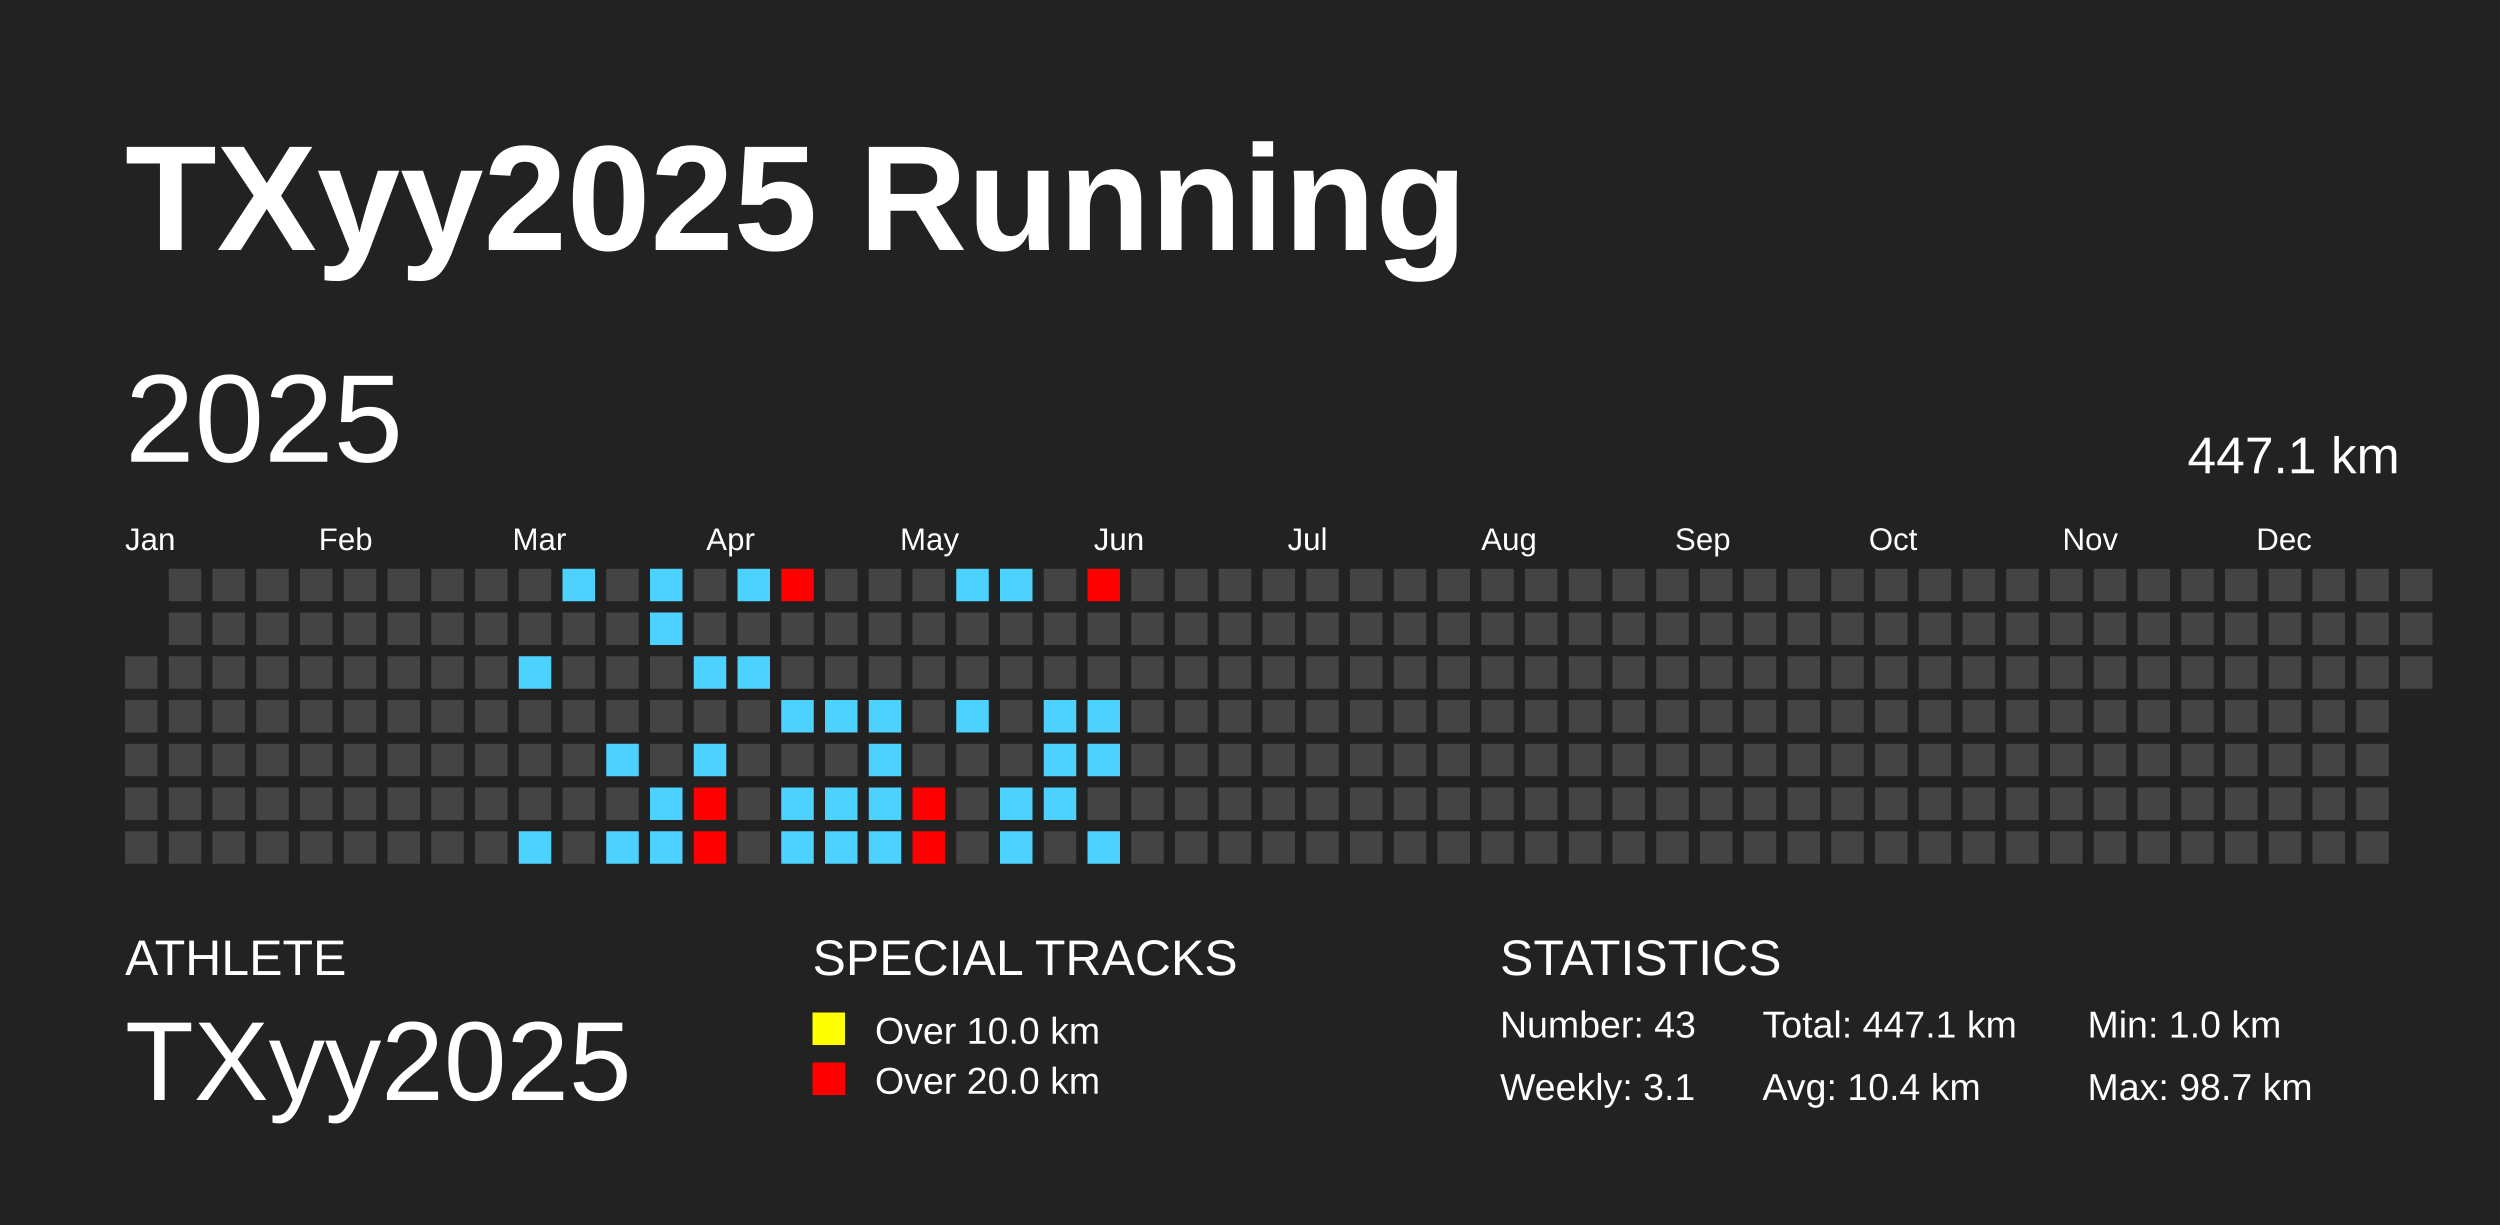
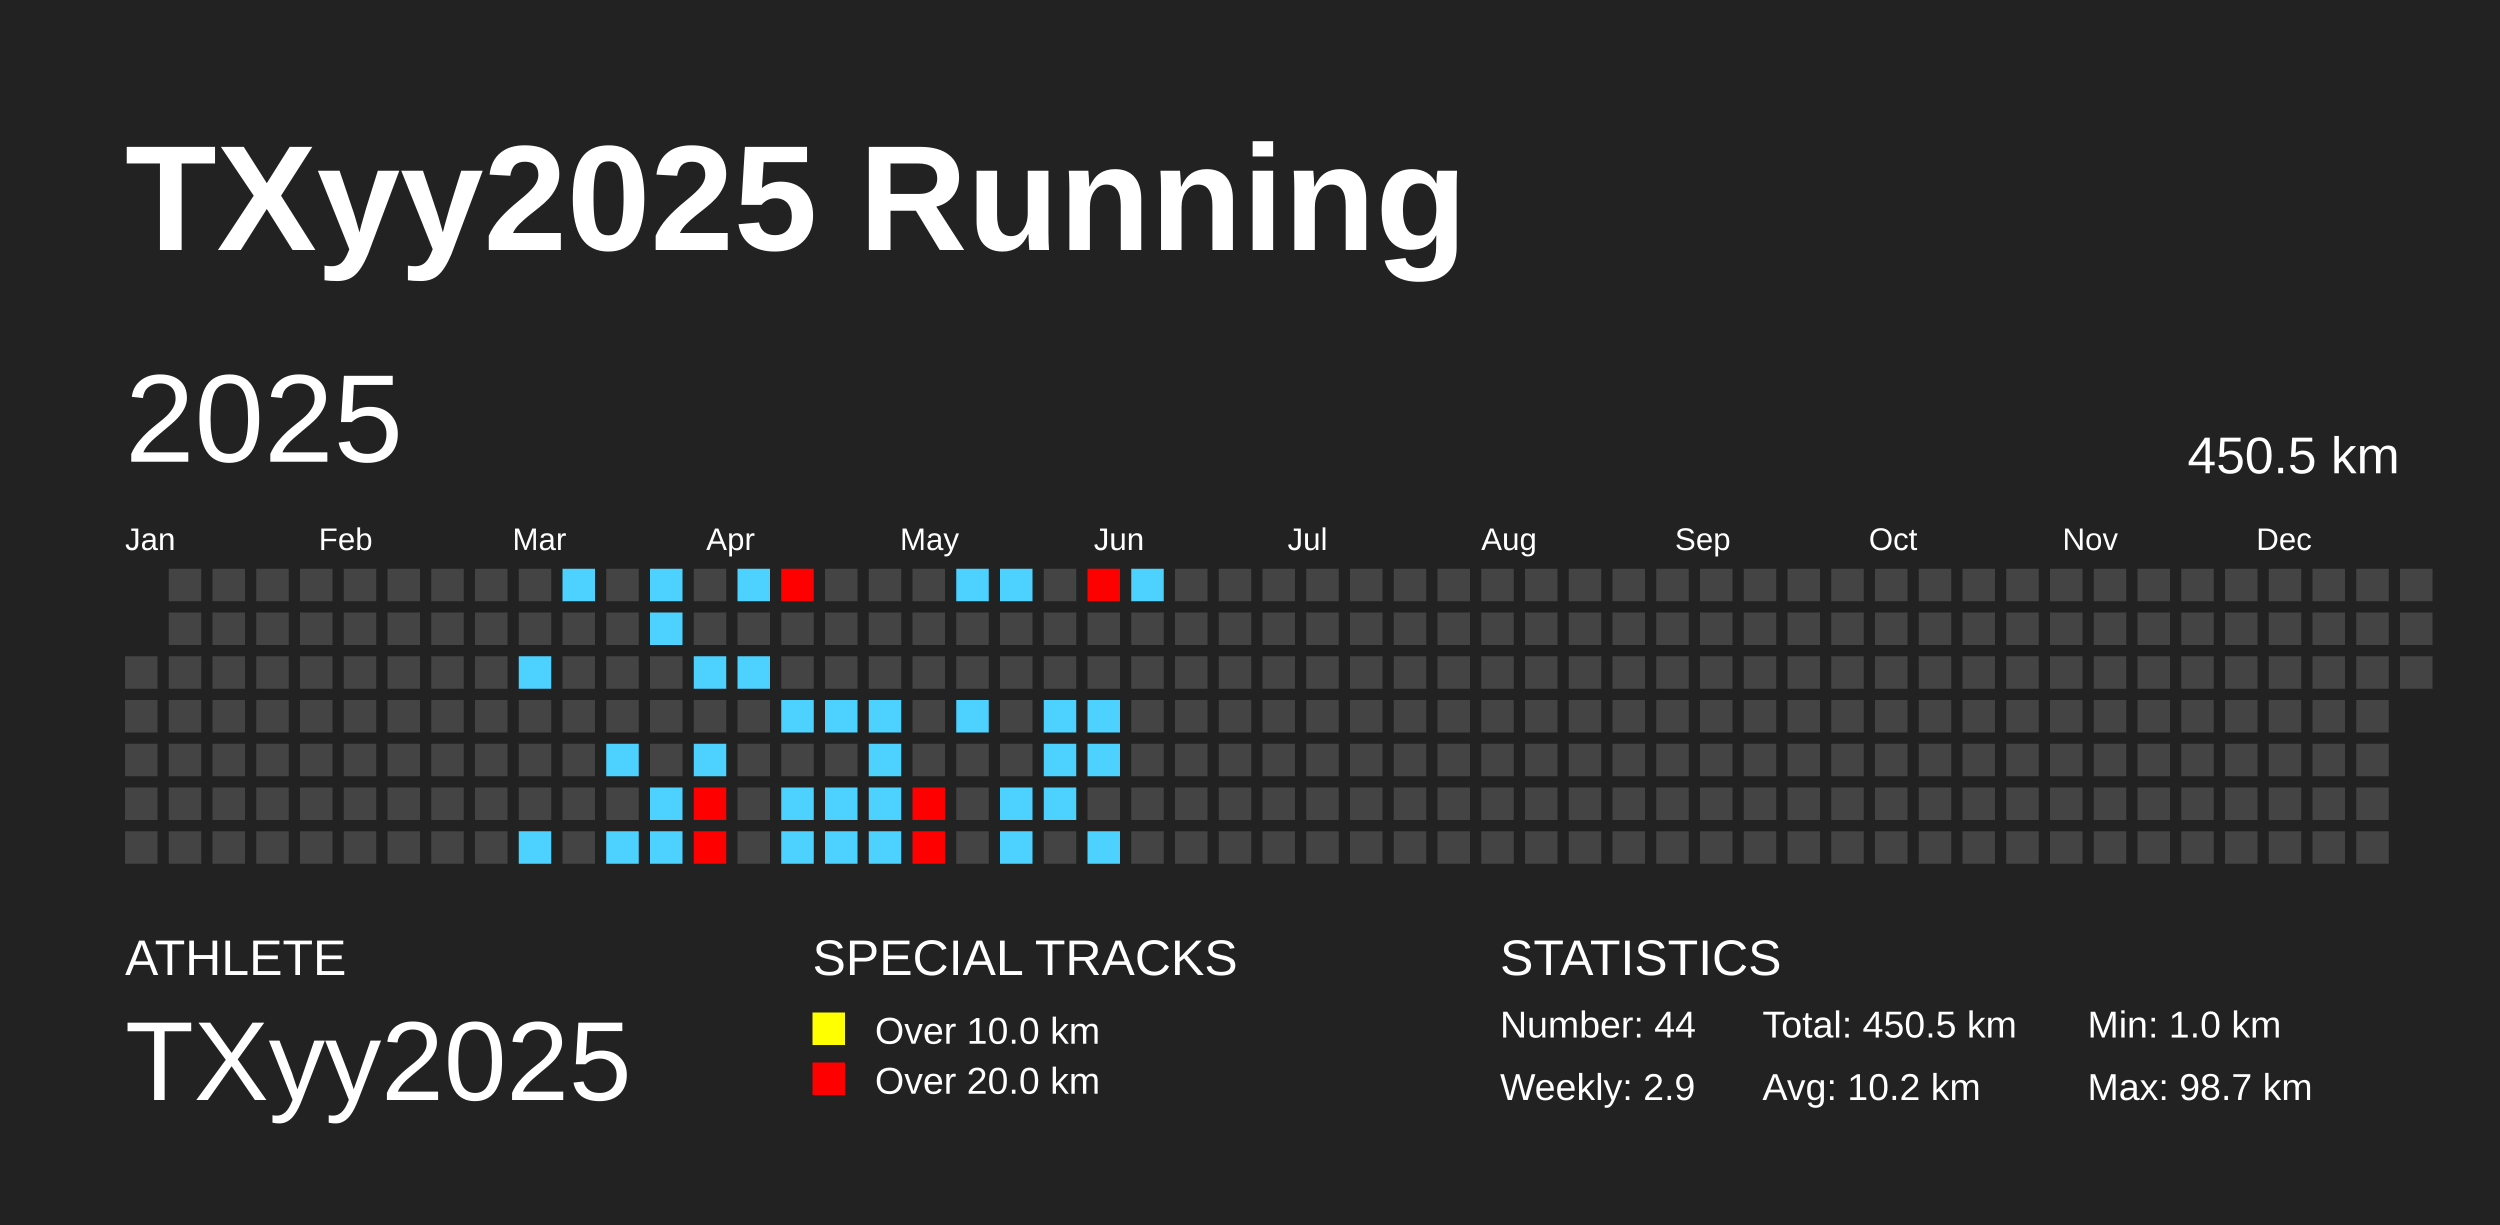
<svg xmlns="http://www.w3.org/2000/svg" baseProfile="full" height="98mm" version="1.1" viewBox="0,0,200,98" width="200mm">
  <defs />
  <rect fill="#222222" height="98" width="200" x="0" y="0" />
  <text fill="#FFFFFF" style="font-size:12px; font-family:Arial; font-weight:bold;" x="10" y="20">TXyy2025 Running</text>
  <text fill="#FFFFFF" style="font-size:4px; font-family:Arial" x="10" y="78">ATHLETE</text>
  <text fill="#FFFFFF" style="font-size:9px; font-family:Arial" x="10" y="88">TXyy2025</text>
  <text fill="#FFFFFF" style="font-size:4px; font-family:Arial" x="65" y="78">SPECIAL TRACKS</text>
  <rect fill="yellow" height="2.6" width="2.6" x="65" y="81" />
  <text fill="#FFFFFF" style="font-size:3px; font-family:Arial" x="70" y="83.5">Over 10.0 km</text>
  <rect fill="red" height="2.6" width="2.6" x="65" y="85" />
  <text fill="#FFFFFF" style="font-size:3px; font-family:Arial" x="70" y="87.5">Over 20.0 km</text>
  <text fill="#FFFFFF" style="font-size:4px; font-family:Arial" x="120" y="78">STATISTICS</text>
-   <text fill="#FFFFFF" style="font-size:3px; font-family:Arial" x="120" y="83">Number: 43</text>
-   <text fill="#FFFFFF" style="font-size:3px; font-family:Arial" x="120" y="88">Weekly: 3.1</text>
-   <text fill="#FFFFFF" style="font-size:3px; font-family:Arial" x="141" y="83">Total: 447.1 km</text>
-   <text fill="#FFFFFF" style="font-size:3px; font-family:Arial" x="141" y="88">Avg: 10.4 km</text>
+   <text fill="#FFFFFF" style="font-size:3px; font-family:Arial" x="120" y="83">Number: 44</text>
+   <text fill="#FFFFFF" style="font-size:3px; font-family:Arial" x="120" y="88">Weekly: 2.9</text>
+   <text fill="#FFFFFF" style="font-size:3px; font-family:Arial" x="141" y="83">Total: 450.5 km</text>
+   <text fill="#FFFFFF" style="font-size:3px; font-family:Arial" x="141" y="88">Avg: 10.2 km</text>
  <text fill="#FFFFFF" style="font-size:3px; font-family:Arial" x="167" y="83">Min: 1.0 km</text>
  <text fill="#FFFFFF" style="font-size:3px; font-family:Arial" x="167" y="88">Max: 98.7 km</text>
  <text dominant-baseline="hanging" fill="#FFFFFF" style="font-size:10.0px; font-family:Arial;" x="10" y="30">2025</text>
-   <text dominant-baseline="hanging" fill="#FFFFFF" style="font-size:4.125px; font-family:Arial;" x="175" y="35">447.1 km</text>
+   <text dominant-baseline="hanging" fill="#FFFFFF" style="font-size:4.125px; font-family:Arial;" x="175" y="35">450.5 km</text>
  <text fill="#FFFFFF" style="font-size:2.5px; font-family:Arial" x="10.0" y="44">Jan</text>
  <text fill="#FFFFFF" style="font-size:2.5px; font-family:Arial" x="25.5" y="44">Feb</text>
  <text fill="#FFFFFF" style="font-size:2.5px; font-family:Arial" x="41.0" y="44">Mar</text>
  <text fill="#FFFFFF" style="font-size:2.5px; font-family:Arial" x="56.5" y="44">Apr</text>
  <text fill="#FFFFFF" style="font-size:2.5px; font-family:Arial" x="72.0" y="44">May</text>
  <text fill="#FFFFFF" style="font-size:2.5px; font-family:Arial" x="87.5" y="44">Jun</text>
  <text fill="#FFFFFF" style="font-size:2.5px; font-family:Arial" x="103.0" y="44">Jul</text>
  <text fill="#FFFFFF" style="font-size:2.5px; font-family:Arial" x="118.5" y="44">Aug</text>
  <text fill="#FFFFFF" style="font-size:2.5px; font-family:Arial" x="134.0" y="44">Sep</text>
  <text fill="#FFFFFF" style="font-size:2.5px; font-family:Arial" x="149.5" y="44">Oct</text>
  <text fill="#FFFFFF" style="font-size:2.5px; font-family:Arial" x="165.0" y="44">Nov</text>
  <text fill="#FFFFFF" style="font-size:2.5px; font-family:Arial" x="180.5" y="44">Dec</text>
  <rect fill="#444444" height="2.6" width="2.6" x="10.0" y="52.5" />
  <rect fill="#444444" height="2.6" width="2.6" x="10.0" y="56.0" />
  <rect fill="#444444" height="2.6" width="2.6" x="10.0" y="59.5" />
  <rect fill="#444444" height="2.6" width="2.6" x="10.0" y="63.0" />
  <rect fill="#444444" height="2.6" width="2.6" x="10.0" y="66.5" />
  <rect fill="#444444" height="2.6" width="2.6" x="13.5" y="45.5" />
  <rect fill="#444444" height="2.6" width="2.6" x="13.5" y="49.0" />
  <rect fill="#444444" height="2.6" width="2.6" x="13.5" y="52.5" />
  <rect fill="#444444" height="2.6" width="2.6" x="13.5" y="56.0" />
  <rect fill="#444444" height="2.6" width="2.6" x="13.5" y="59.5" />
  <rect fill="#444444" height="2.6" width="2.6" x="13.5" y="63.0" />
  <rect fill="#444444" height="2.6" width="2.6" x="13.5" y="66.5" />
  <rect fill="#444444" height="2.6" width="2.6" x="17.0" y="45.5" />
  <rect fill="#444444" height="2.6" width="2.6" x="17.0" y="49.0" />
  <rect fill="#444444" height="2.6" width="2.6" x="17.0" y="52.5" />
  <rect fill="#444444" height="2.6" width="2.6" x="17.0" y="56.0" />
  <rect fill="#444444" height="2.6" width="2.6" x="17.0" y="59.5" />
  <rect fill="#444444" height="2.6" width="2.6" x="17.0" y="63.0" />
  <rect fill="#444444" height="2.6" width="2.6" x="17.0" y="66.5" />
  <rect fill="#444444" height="2.6" width="2.6" x="20.5" y="45.5" />
  <rect fill="#444444" height="2.6" width="2.6" x="20.5" y="49.0" />
  <rect fill="#444444" height="2.6" width="2.6" x="20.5" y="52.5" />
  <rect fill="#444444" height="2.6" width="2.6" x="20.5" y="56.0" />
  <rect fill="#444444" height="2.6" width="2.6" x="20.5" y="59.5" />
  <rect fill="#444444" height="2.6" width="2.6" x="20.5" y="63.0" />
  <rect fill="#444444" height="2.6" width="2.6" x="20.5" y="66.5" />
  <rect fill="#444444" height="2.6" width="2.6" x="24.0" y="45.5" />
  <rect fill="#444444" height="2.6" width="2.6" x="24.0" y="49.0" />
  <rect fill="#444444" height="2.6" width="2.6" x="24.0" y="52.5" />
  <rect fill="#444444" height="2.6" width="2.6" x="24.0" y="56.0" />
  <rect fill="#444444" height="2.6" width="2.6" x="24.0" y="59.5" />
  <rect fill="#444444" height="2.6" width="2.6" x="24.0" y="63.0" />
  <rect fill="#444444" height="2.6" width="2.6" x="24.0" y="66.5" />
  <rect fill="#444444" height="2.6" width="2.6" x="27.5" y="45.5" />
  <rect fill="#444444" height="2.6" width="2.6" x="27.5" y="49.0" />
  <rect fill="#444444" height="2.6" width="2.6" x="27.5" y="52.5" />
  <rect fill="#444444" height="2.6" width="2.6" x="27.5" y="56.0" />
  <rect fill="#444444" height="2.6" width="2.6" x="27.5" y="59.5" />
  <rect fill="#444444" height="2.6" width="2.6" x="27.5" y="63.0" />
  <rect fill="#444444" height="2.6" width="2.6" x="27.5" y="66.5" />
  <rect fill="#444444" height="2.6" width="2.6" x="31.0" y="45.5" />
  <rect fill="#444444" height="2.6" width="2.6" x="31.0" y="49.0" />
  <rect fill="#444444" height="2.6" width="2.6" x="31.0" y="52.5" />
  <rect fill="#444444" height="2.6" width="2.6" x="31.0" y="56.0" />
  <rect fill="#444444" height="2.6" width="2.6" x="31.0" y="59.5" />
  <rect fill="#444444" height="2.6" width="2.6" x="31.0" y="63.0" />
  <rect fill="#444444" height="2.6" width="2.6" x="31.0" y="66.5" />
  <rect fill="#444444" height="2.6" width="2.6" x="34.5" y="45.5" />
  <rect fill="#444444" height="2.6" width="2.6" x="34.5" y="49.0" />
  <rect fill="#444444" height="2.6" width="2.6" x="34.5" y="52.5" />
  <rect fill="#444444" height="2.6" width="2.6" x="34.5" y="56.0" />
  <rect fill="#444444" height="2.6" width="2.6" x="34.5" y="59.5" />
  <rect fill="#444444" height="2.6" width="2.6" x="34.5" y="63.0" />
  <rect fill="#444444" height="2.6" width="2.6" x="34.5" y="66.5" />
  <rect fill="#444444" height="2.6" width="2.6" x="38.0" y="45.5" />
  <rect fill="#444444" height="2.6" width="2.6" x="38.0" y="49.0" />
  <rect fill="#444444" height="2.6" width="2.6" x="38.0" y="52.5" />
  <rect fill="#444444" height="2.6" width="2.6" x="38.0" y="56.0" />
  <rect fill="#444444" height="2.6" width="2.6" x="38.0" y="59.5" />
  <rect fill="#444444" height="2.6" width="2.6" x="38.0" y="63.0" />
  <rect fill="#444444" height="2.6" width="2.6" x="38.0" y="66.5" />
  <rect fill="#444444" height="2.6" width="2.6" x="41.5" y="45.5" />
  <rect fill="#444444" height="2.6" width="2.6" x="41.5" y="49.0" />
  <rect fill="#4dd2ff" height="2.6" width="2.6" x="41.5" y="52.5" />
  <rect fill="#444444" height="2.6" width="2.6" x="41.5" y="56.0" />
  <rect fill="#444444" height="2.6" width="2.6" x="41.5" y="59.5" />
  <rect fill="#444444" height="2.6" width="2.6" x="41.5" y="63.0" />
  <rect fill="#4dd2ff" height="2.6" width="2.6" x="41.5" y="66.5" />
  <rect fill="#4dd2ff" height="2.6" width="2.6" x="45.0" y="45.5" />
  <rect fill="#444444" height="2.6" width="2.6" x="45.0" y="49.0" />
  <rect fill="#444444" height="2.6" width="2.6" x="45.0" y="52.5" />
  <rect fill="#444444" height="2.6" width="2.6" x="45.0" y="56.0" />
  <rect fill="#444444" height="2.6" width="2.6" x="45.0" y="59.5" />
  <rect fill="#444444" height="2.6" width="2.6" x="45.0" y="63.0" />
  <rect fill="#444444" height="2.6" width="2.6" x="45.0" y="66.5" />
  <rect fill="#444444" height="2.6" width="2.6" x="48.5" y="45.5" />
  <rect fill="#444444" height="2.6" width="2.6" x="48.5" y="49.0" />
  <rect fill="#444444" height="2.6" width="2.6" x="48.5" y="52.5" />
  <rect fill="#444444" height="2.6" width="2.6" x="48.5" y="56.0" />
  <rect fill="#4dd2ff" height="2.6" width="2.6" x="48.5" y="59.5" />
  <rect fill="#444444" height="2.6" width="2.6" x="48.5" y="63.0" />
  <rect fill="#4dd2ff" height="2.6" width="2.6" x="48.5" y="66.5" />
  <rect fill="#4dd2ff" height="2.6" width="2.6" x="52.0" y="45.5" />
  <rect fill="#4dd2ff" height="2.6" width="2.6" x="52.0" y="49.0" />
  <rect fill="#444444" height="2.6" width="2.6" x="52.0" y="52.5" />
  <rect fill="#444444" height="2.6" width="2.6" x="52.0" y="56.0" />
  <rect fill="#444444" height="2.6" width="2.6" x="52.0" y="59.5" />
  <rect fill="#4dd2ff" height="2.6" width="2.6" x="52.0" y="63.0" />
  <rect fill="#4dd2ff" height="2.6" width="2.6" x="52.0" y="66.5" />
  <rect fill="#444444" height="2.6" width="2.6" x="55.5" y="45.5" />
  <rect fill="#444444" height="2.6" width="2.6" x="55.5" y="49.0" />
  <rect fill="#4dd2ff" height="2.6" width="2.6" x="55.5" y="52.5" />
  <rect fill="#444444" height="2.6" width="2.6" x="55.5" y="56.0" />
  <rect fill="#4dd2ff" height="2.6" width="2.6" x="55.5" y="59.5" />
  <rect fill="red" height="2.6" width="2.6" x="55.5" y="63.0" />
  <rect fill="red" height="2.6" width="2.6" x="55.5" y="66.5" />
  <rect fill="#4dd2ff" height="2.6" width="2.6" x="59.0" y="45.5" />
  <rect fill="#444444" height="2.6" width="2.6" x="59.0" y="49.0" />
  <rect fill="#4dd2ff" height="2.6" width="2.6" x="59.0" y="52.5" />
  <rect fill="#444444" height="2.6" width="2.6" x="59.0" y="56.0" />
  <rect fill="#444444" height="2.6" width="2.6" x="59.0" y="59.5" />
  <rect fill="#444444" height="2.6" width="2.6" x="59.0" y="63.0" />
  <rect fill="#444444" height="2.6" width="2.6" x="59.0" y="66.5" />
  <rect fill="red" height="2.6" width="2.6" x="62.5" y="45.5" />
  <rect fill="#444444" height="2.6" width="2.6" x="62.5" y="49.0" />
  <rect fill="#444444" height="2.6" width="2.6" x="62.5" y="52.5" />
  <rect fill="#4dd2ff" height="2.6" width="2.6" x="62.5" y="56.0" />
  <rect fill="#444444" height="2.6" width="2.6" x="62.5" y="59.5" />
  <rect fill="#4dd2ff" height="2.6" width="2.6" x="62.5" y="63.0" />
  <rect fill="#4dd2ff" height="2.6" width="2.6" x="62.5" y="66.5" />
  <rect fill="#444444" height="2.6" width="2.6" x="66.0" y="45.5" />
  <rect fill="#444444" height="2.6" width="2.6" x="66.0" y="49.0" />
  <rect fill="#444444" height="2.6" width="2.6" x="66.0" y="52.5" />
  <rect fill="#4dd2ff" height="2.6" width="2.6" x="66.0" y="56.0" />
  <rect fill="#444444" height="2.6" width="2.6" x="66.0" y="59.5" />
  <rect fill="#4dd2ff" height="2.6" width="2.6" x="66.0" y="63.0" />
  <rect fill="#4dd2ff" height="2.6" width="2.6" x="66.0" y="66.5" />
  <rect fill="#444444" height="2.6" width="2.6" x="69.5" y="45.5" />
  <rect fill="#444444" height="2.6" width="2.6" x="69.5" y="49.0" />
  <rect fill="#444444" height="2.6" width="2.6" x="69.5" y="52.5" />
  <rect fill="#4dd2ff" height="2.6" width="2.6" x="69.5" y="56.0" />
  <rect fill="#4dd2ff" height="2.6" width="2.6" x="69.5" y="59.5" />
  <rect fill="#4dd2ff" height="2.6" width="2.6" x="69.5" y="63.0" />
  <rect fill="#4dd2ff" height="2.6" width="2.6" x="69.5" y="66.5" />
  <rect fill="#444444" height="2.6" width="2.6" x="73.0" y="45.5" />
  <rect fill="#444444" height="2.6" width="2.6" x="73.0" y="49.0" />
  <rect fill="#444444" height="2.6" width="2.6" x="73.0" y="52.5" />
  <rect fill="#444444" height="2.6" width="2.6" x="73.0" y="56.0" />
  <rect fill="#444444" height="2.6" width="2.6" x="73.0" y="59.5" />
  <rect fill="red" height="2.6" width="2.6" x="73.0" y="63.0" />
  <rect fill="red" height="2.6" width="2.6" x="73.0" y="66.5" />
  <rect fill="#4dd2ff" height="2.6" width="2.6" x="76.5" y="45.5" />
  <rect fill="#444444" height="2.6" width="2.6" x="76.5" y="49.0" />
  <rect fill="#444444" height="2.6" width="2.6" x="76.5" y="52.5" />
  <rect fill="#4dd2ff" height="2.6" width="2.6" x="76.5" y="56.0" />
  <rect fill="#444444" height="2.6" width="2.6" x="76.5" y="59.5" />
  <rect fill="#444444" height="2.6" width="2.6" x="76.5" y="63.0" />
  <rect fill="#444444" height="2.6" width="2.6" x="76.5" y="66.5" />
  <rect fill="#4dd2ff" height="2.6" width="2.6" x="80.0" y="45.5" />
  <rect fill="#444444" height="2.6" width="2.6" x="80.0" y="49.0" />
  <rect fill="#444444" height="2.6" width="2.6" x="80.0" y="52.5" />
  <rect fill="#444444" height="2.6" width="2.6" x="80.0" y="56.0" />
  <rect fill="#444444" height="2.6" width="2.6" x="80.0" y="59.5" />
  <rect fill="#4dd2ff" height="2.6" width="2.6" x="80.0" y="63.0" />
  <rect fill="#4dd2ff" height="2.6" width="2.6" x="80.0" y="66.5" />
  <rect fill="#444444" height="2.6" width="2.6" x="83.5" y="45.5" />
  <rect fill="#444444" height="2.6" width="2.6" x="83.5" y="49.0" />
  <rect fill="#444444" height="2.6" width="2.6" x="83.5" y="52.5" />
  <rect fill="#4dd2ff" height="2.6" width="2.6" x="83.5" y="56.0" />
  <rect fill="#4dd2ff" height="2.6" width="2.6" x="83.5" y="59.5" />
  <rect fill="#4dd2ff" height="2.6" width="2.6" x="83.5" y="63.0" />
  <rect fill="#444444" height="2.6" width="2.6" x="83.5" y="66.5" />
  <rect fill="red" height="2.6" width="2.6" x="87.0" y="45.5" />
  <rect fill="#444444" height="2.6" width="2.6" x="87.0" y="49.0" />
  <rect fill="#444444" height="2.6" width="2.6" x="87.0" y="52.5" />
  <rect fill="#4dd2ff" height="2.6" width="2.6" x="87.0" y="56.0" />
  <rect fill="#4dd2ff" height="2.6" width="2.6" x="87.0" y="59.5" />
  <rect fill="#444444" height="2.6" width="2.6" x="87.0" y="63.0" />
  <rect fill="#4dd2ff" height="2.6" width="2.6" x="87.0" y="66.5" />
-   <rect fill="#444444" height="2.6" width="2.6" x="90.5" y="45.5" />
+   <rect fill="#4dd2ff" height="2.6" width="2.6" x="90.5" y="45.5" />
  <rect fill="#444444" height="2.6" width="2.6" x="90.5" y="49.0" />
  <rect fill="#444444" height="2.6" width="2.6" x="90.5" y="52.5" />
  <rect fill="#444444" height="2.6" width="2.6" x="90.5" y="56.0" />
  <rect fill="#444444" height="2.6" width="2.6" x="90.5" y="59.5" />
  <rect fill="#444444" height="2.6" width="2.6" x="90.5" y="63.0" />
  <rect fill="#444444" height="2.6" width="2.6" x="90.5" y="66.5" />
  <rect fill="#444444" height="2.6" width="2.6" x="94.0" y="45.5" />
  <rect fill="#444444" height="2.6" width="2.6" x="94.0" y="49.0" />
  <rect fill="#444444" height="2.6" width="2.6" x="94.0" y="52.5" />
  <rect fill="#444444" height="2.6" width="2.6" x="94.0" y="56.0" />
  <rect fill="#444444" height="2.6" width="2.6" x="94.0" y="59.5" />
  <rect fill="#444444" height="2.6" width="2.6" x="94.0" y="63.0" />
  <rect fill="#444444" height="2.6" width="2.6" x="94.0" y="66.5" />
  <rect fill="#444444" height="2.6" width="2.6" x="97.5" y="45.5" />
  <rect fill="#444444" height="2.6" width="2.6" x="97.5" y="49.0" />
  <rect fill="#444444" height="2.6" width="2.6" x="97.5" y="52.5" />
  <rect fill="#444444" height="2.6" width="2.6" x="97.5" y="56.0" />
  <rect fill="#444444" height="2.6" width="2.6" x="97.5" y="59.5" />
  <rect fill="#444444" height="2.6" width="2.6" x="97.5" y="63.0" />
  <rect fill="#444444" height="2.6" width="2.6" x="97.5" y="66.5" />
  <rect fill="#444444" height="2.6" width="2.6" x="101.0" y="45.5" />
  <rect fill="#444444" height="2.6" width="2.6" x="101.0" y="49.0" />
  <rect fill="#444444" height="2.6" width="2.6" x="101.0" y="52.5" />
  <rect fill="#444444" height="2.6" width="2.6" x="101.0" y="56.0" />
  <rect fill="#444444" height="2.6" width="2.6" x="101.0" y="59.5" />
  <rect fill="#444444" height="2.6" width="2.6" x="101.0" y="63.0" />
  <rect fill="#444444" height="2.6" width="2.6" x="101.0" y="66.5" />
  <rect fill="#444444" height="2.6" width="2.6" x="104.5" y="45.5" />
  <rect fill="#444444" height="2.6" width="2.6" x="104.5" y="49.0" />
  <rect fill="#444444" height="2.6" width="2.6" x="104.5" y="52.5" />
  <rect fill="#444444" height="2.6" width="2.6" x="104.5" y="56.0" />
  <rect fill="#444444" height="2.6" width="2.6" x="104.5" y="59.5" />
  <rect fill="#444444" height="2.6" width="2.6" x="104.5" y="63.0" />
  <rect fill="#444444" height="2.6" width="2.6" x="104.5" y="66.5" />
  <rect fill="#444444" height="2.6" width="2.6" x="108.0" y="45.5" />
  <rect fill="#444444" height="2.6" width="2.6" x="108.0" y="49.0" />
  <rect fill="#444444" height="2.6" width="2.6" x="108.0" y="52.5" />
  <rect fill="#444444" height="2.6" width="2.6" x="108.0" y="56.0" />
  <rect fill="#444444" height="2.6" width="2.6" x="108.0" y="59.5" />
  <rect fill="#444444" height="2.6" width="2.6" x="108.0" y="63.0" />
  <rect fill="#444444" height="2.6" width="2.6" x="108.0" y="66.5" />
  <rect fill="#444444" height="2.6" width="2.6" x="111.5" y="45.5" />
  <rect fill="#444444" height="2.6" width="2.6" x="111.5" y="49.0" />
  <rect fill="#444444" height="2.6" width="2.6" x="111.5" y="52.5" />
  <rect fill="#444444" height="2.6" width="2.6" x="111.5" y="56.0" />
  <rect fill="#444444" height="2.6" width="2.6" x="111.5" y="59.5" />
  <rect fill="#444444" height="2.6" width="2.6" x="111.5" y="63.0" />
  <rect fill="#444444" height="2.6" width="2.6" x="111.5" y="66.5" />
  <rect fill="#444444" height="2.6" width="2.6" x="115.0" y="45.5" />
  <rect fill="#444444" height="2.6" width="2.6" x="115.0" y="49.0" />
  <rect fill="#444444" height="2.6" width="2.6" x="115.0" y="52.5" />
  <rect fill="#444444" height="2.6" width="2.6" x="115.0" y="56.0" />
  <rect fill="#444444" height="2.6" width="2.6" x="115.0" y="59.5" />
  <rect fill="#444444" height="2.6" width="2.6" x="115.0" y="63.0" />
  <rect fill="#444444" height="2.6" width="2.6" x="115.0" y="66.5" />
  <rect fill="#444444" height="2.6" width="2.6" x="118.5" y="45.5" />
  <rect fill="#444444" height="2.6" width="2.6" x="118.5" y="49.0" />
  <rect fill="#444444" height="2.6" width="2.6" x="118.5" y="52.5" />
  <rect fill="#444444" height="2.6" width="2.6" x="118.5" y="56.0" />
  <rect fill="#444444" height="2.6" width="2.6" x="118.5" y="59.5" />
  <rect fill="#444444" height="2.6" width="2.6" x="118.5" y="63.0" />
  <rect fill="#444444" height="2.6" width="2.6" x="118.5" y="66.5" />
  <rect fill="#444444" height="2.6" width="2.6" x="122.0" y="45.5" />
  <rect fill="#444444" height="2.6" width="2.6" x="122.0" y="49.0" />
  <rect fill="#444444" height="2.6" width="2.6" x="122.0" y="52.5" />
  <rect fill="#444444" height="2.6" width="2.6" x="122.0" y="56.0" />
  <rect fill="#444444" height="2.6" width="2.6" x="122.0" y="59.5" />
  <rect fill="#444444" height="2.6" width="2.6" x="122.0" y="63.0" />
  <rect fill="#444444" height="2.6" width="2.6" x="122.0" y="66.5" />
  <rect fill="#444444" height="2.6" width="2.6" x="125.5" y="45.5" />
  <rect fill="#444444" height="2.6" width="2.6" x="125.5" y="49.0" />
  <rect fill="#444444" height="2.6" width="2.6" x="125.5" y="52.5" />
  <rect fill="#444444" height="2.6" width="2.6" x="125.5" y="56.0" />
  <rect fill="#444444" height="2.6" width="2.6" x="125.5" y="59.5" />
  <rect fill="#444444" height="2.6" width="2.6" x="125.5" y="63.0" />
  <rect fill="#444444" height="2.6" width="2.6" x="125.5" y="66.5" />
  <rect fill="#444444" height="2.6" width="2.6" x="129.0" y="45.5" />
  <rect fill="#444444" height="2.6" width="2.6" x="129.0" y="49.0" />
  <rect fill="#444444" height="2.6" width="2.6" x="129.0" y="52.5" />
  <rect fill="#444444" height="2.6" width="2.6" x="129.0" y="56.0" />
  <rect fill="#444444" height="2.6" width="2.6" x="129.0" y="59.5" />
  <rect fill="#444444" height="2.6" width="2.6" x="129.0" y="63.0" />
  <rect fill="#444444" height="2.6" width="2.6" x="129.0" y="66.5" />
  <rect fill="#444444" height="2.6" width="2.6" x="132.5" y="45.5" />
  <rect fill="#444444" height="2.6" width="2.6" x="132.5" y="49.0" />
  <rect fill="#444444" height="2.6" width="2.6" x="132.5" y="52.5" />
  <rect fill="#444444" height="2.6" width="2.6" x="132.5" y="56.0" />
  <rect fill="#444444" height="2.6" width="2.6" x="132.5" y="59.5" />
  <rect fill="#444444" height="2.6" width="2.6" x="132.5" y="63.0" />
  <rect fill="#444444" height="2.6" width="2.6" x="132.5" y="66.5" />
  <rect fill="#444444" height="2.6" width="2.6" x="136.0" y="45.5" />
  <rect fill="#444444" height="2.6" width="2.6" x="136.0" y="49.0" />
  <rect fill="#444444" height="2.6" width="2.6" x="136.0" y="52.5" />
  <rect fill="#444444" height="2.6" width="2.6" x="136.0" y="56.0" />
  <rect fill="#444444" height="2.6" width="2.6" x="136.0" y="59.5" />
  <rect fill="#444444" height="2.6" width="2.6" x="136.0" y="63.0" />
  <rect fill="#444444" height="2.6" width="2.6" x="136.0" y="66.5" />
  <rect fill="#444444" height="2.6" width="2.6" x="139.5" y="45.5" />
  <rect fill="#444444" height="2.6" width="2.6" x="139.5" y="49.0" />
  <rect fill="#444444" height="2.6" width="2.6" x="139.5" y="52.5" />
  <rect fill="#444444" height="2.6" width="2.6" x="139.5" y="56.0" />
  <rect fill="#444444" height="2.6" width="2.6" x="139.5" y="59.5" />
  <rect fill="#444444" height="2.6" width="2.6" x="139.5" y="63.0" />
  <rect fill="#444444" height="2.6" width="2.6" x="139.5" y="66.5" />
  <rect fill="#444444" height="2.6" width="2.6" x="143.0" y="45.5" />
  <rect fill="#444444" height="2.6" width="2.6" x="143.0" y="49.0" />
  <rect fill="#444444" height="2.6" width="2.6" x="143.0" y="52.5" />
  <rect fill="#444444" height="2.6" width="2.6" x="143.0" y="56.0" />
  <rect fill="#444444" height="2.6" width="2.6" x="143.0" y="59.5" />
  <rect fill="#444444" height="2.6" width="2.6" x="143.0" y="63.0" />
  <rect fill="#444444" height="2.6" width="2.6" x="143.0" y="66.5" />
  <rect fill="#444444" height="2.6" width="2.6" x="146.5" y="45.5" />
  <rect fill="#444444" height="2.6" width="2.6" x="146.5" y="49.0" />
  <rect fill="#444444" height="2.6" width="2.6" x="146.5" y="52.5" />
  <rect fill="#444444" height="2.6" width="2.6" x="146.5" y="56.0" />
  <rect fill="#444444" height="2.6" width="2.6" x="146.5" y="59.5" />
  <rect fill="#444444" height="2.6" width="2.6" x="146.5" y="63.0" />
  <rect fill="#444444" height="2.6" width="2.6" x="146.5" y="66.5" />
  <rect fill="#444444" height="2.6" width="2.6" x="150.0" y="45.5" />
  <rect fill="#444444" height="2.6" width="2.6" x="150.0" y="49.0" />
  <rect fill="#444444" height="2.6" width="2.6" x="150.0" y="52.5" />
  <rect fill="#444444" height="2.6" width="2.6" x="150.0" y="56.0" />
  <rect fill="#444444" height="2.6" width="2.6" x="150.0" y="59.5" />
  <rect fill="#444444" height="2.6" width="2.6" x="150.0" y="63.0" />
  <rect fill="#444444" height="2.6" width="2.6" x="150.0" y="66.5" />
  <rect fill="#444444" height="2.6" width="2.6" x="153.5" y="45.5" />
  <rect fill="#444444" height="2.6" width="2.6" x="153.5" y="49.0" />
  <rect fill="#444444" height="2.6" width="2.6" x="153.5" y="52.5" />
  <rect fill="#444444" height="2.6" width="2.6" x="153.5" y="56.0" />
  <rect fill="#444444" height="2.6" width="2.6" x="153.5" y="59.5" />
  <rect fill="#444444" height="2.6" width="2.6" x="153.5" y="63.0" />
  <rect fill="#444444" height="2.6" width="2.6" x="153.5" y="66.5" />
  <rect fill="#444444" height="2.6" width="2.6" x="157.0" y="45.5" />
  <rect fill="#444444" height="2.6" width="2.6" x="157.0" y="49.0" />
  <rect fill="#444444" height="2.6" width="2.6" x="157.0" y="52.5" />
  <rect fill="#444444" height="2.6" width="2.6" x="157.0" y="56.0" />
  <rect fill="#444444" height="2.6" width="2.6" x="157.0" y="59.5" />
  <rect fill="#444444" height="2.6" width="2.6" x="157.0" y="63.0" />
  <rect fill="#444444" height="2.6" width="2.6" x="157.0" y="66.5" />
  <rect fill="#444444" height="2.6" width="2.6" x="160.5" y="45.5" />
  <rect fill="#444444" height="2.6" width="2.6" x="160.5" y="49.0" />
  <rect fill="#444444" height="2.6" width="2.6" x="160.5" y="52.5" />
  <rect fill="#444444" height="2.6" width="2.6" x="160.5" y="56.0" />
  <rect fill="#444444" height="2.6" width="2.6" x="160.5" y="59.5" />
  <rect fill="#444444" height="2.6" width="2.6" x="160.5" y="63.0" />
  <rect fill="#444444" height="2.6" width="2.6" x="160.5" y="66.5" />
  <rect fill="#444444" height="2.6" width="2.6" x="164.0" y="45.5" />
  <rect fill="#444444" height="2.6" width="2.6" x="164.0" y="49.0" />
  <rect fill="#444444" height="2.6" width="2.6" x="164.0" y="52.5" />
  <rect fill="#444444" height="2.6" width="2.6" x="164.0" y="56.0" />
  <rect fill="#444444" height="2.6" width="2.6" x="164.0" y="59.5" />
  <rect fill="#444444" height="2.6" width="2.6" x="164.0" y="63.0" />
  <rect fill="#444444" height="2.6" width="2.6" x="164.0" y="66.5" />
  <rect fill="#444444" height="2.6" width="2.6" x="167.5" y="45.5" />
  <rect fill="#444444" height="2.6" width="2.6" x="167.5" y="49.0" />
  <rect fill="#444444" height="2.6" width="2.6" x="167.5" y="52.5" />
  <rect fill="#444444" height="2.6" width="2.6" x="167.5" y="56.0" />
  <rect fill="#444444" height="2.6" width="2.6" x="167.5" y="59.5" />
  <rect fill="#444444" height="2.6" width="2.6" x="167.5" y="63.0" />
  <rect fill="#444444" height="2.6" width="2.6" x="167.5" y="66.5" />
  <rect fill="#444444" height="2.6" width="2.6" x="171.0" y="45.5" />
  <rect fill="#444444" height="2.6" width="2.6" x="171.0" y="49.0" />
  <rect fill="#444444" height="2.6" width="2.6" x="171.0" y="52.5" />
  <rect fill="#444444" height="2.6" width="2.6" x="171.0" y="56.0" />
  <rect fill="#444444" height="2.6" width="2.6" x="171.0" y="59.5" />
  <rect fill="#444444" height="2.6" width="2.6" x="171.0" y="63.0" />
  <rect fill="#444444" height="2.6" width="2.6" x="171.0" y="66.5" />
  <rect fill="#444444" height="2.6" width="2.6" x="174.5" y="45.5" />
  <rect fill="#444444" height="2.6" width="2.6" x="174.5" y="49.0" />
  <rect fill="#444444" height="2.6" width="2.6" x="174.5" y="52.5" />
  <rect fill="#444444" height="2.6" width="2.6" x="174.5" y="56.0" />
  <rect fill="#444444" height="2.6" width="2.6" x="174.5" y="59.5" />
  <rect fill="#444444" height="2.6" width="2.6" x="174.5" y="63.0" />
  <rect fill="#444444" height="2.6" width="2.6" x="174.5" y="66.5" />
  <rect fill="#444444" height="2.6" width="2.6" x="178.0" y="45.5" />
  <rect fill="#444444" height="2.6" width="2.6" x="178.0" y="49.0" />
  <rect fill="#444444" height="2.6" width="2.6" x="178.0" y="52.5" />
  <rect fill="#444444" height="2.6" width="2.6" x="178.0" y="56.0" />
  <rect fill="#444444" height="2.6" width="2.6" x="178.0" y="59.5" />
  <rect fill="#444444" height="2.6" width="2.6" x="178.0" y="63.0" />
  <rect fill="#444444" height="2.6" width="2.6" x="178.0" y="66.5" />
  <rect fill="#444444" height="2.6" width="2.6" x="181.5" y="45.5" />
  <rect fill="#444444" height="2.6" width="2.6" x="181.5" y="49.0" />
  <rect fill="#444444" height="2.6" width="2.6" x="181.5" y="52.5" />
  <rect fill="#444444" height="2.6" width="2.6" x="181.5" y="56.0" />
  <rect fill="#444444" height="2.6" width="2.6" x="181.5" y="59.5" />
  <rect fill="#444444" height="2.6" width="2.6" x="181.5" y="63.0" />
  <rect fill="#444444" height="2.6" width="2.6" x="181.5" y="66.5" />
  <rect fill="#444444" height="2.6" width="2.6" x="185.0" y="45.5" />
  <rect fill="#444444" height="2.6" width="2.6" x="185.0" y="49.0" />
  <rect fill="#444444" height="2.6" width="2.6" x="185.0" y="52.5" />
  <rect fill="#444444" height="2.6" width="2.6" x="185.0" y="56.0" />
  <rect fill="#444444" height="2.6" width="2.6" x="185.0" y="59.5" />
  <rect fill="#444444" height="2.6" width="2.6" x="185.0" y="63.0" />
  <rect fill="#444444" height="2.6" width="2.6" x="185.0" y="66.5" />
  <rect fill="#444444" height="2.6" width="2.6" x="188.5" y="45.5" />
  <rect fill="#444444" height="2.6" width="2.6" x="188.5" y="49.0" />
  <rect fill="#444444" height="2.6" width="2.6" x="188.5" y="52.5" />
  <rect fill="#444444" height="2.6" width="2.6" x="188.5" y="56.0" />
  <rect fill="#444444" height="2.6" width="2.6" x="188.5" y="59.5" />
  <rect fill="#444444" height="2.6" width="2.6" x="188.5" y="63.0" />
  <rect fill="#444444" height="2.6" width="2.6" x="188.5" y="66.5" />
  <rect fill="#444444" height="2.6" width="2.6" x="192.0" y="45.5" />
  <rect fill="#444444" height="2.6" width="2.6" x="192.0" y="49.0" />
  <rect fill="#444444" height="2.6" width="2.6" x="192.0" y="52.5" />
</svg>
